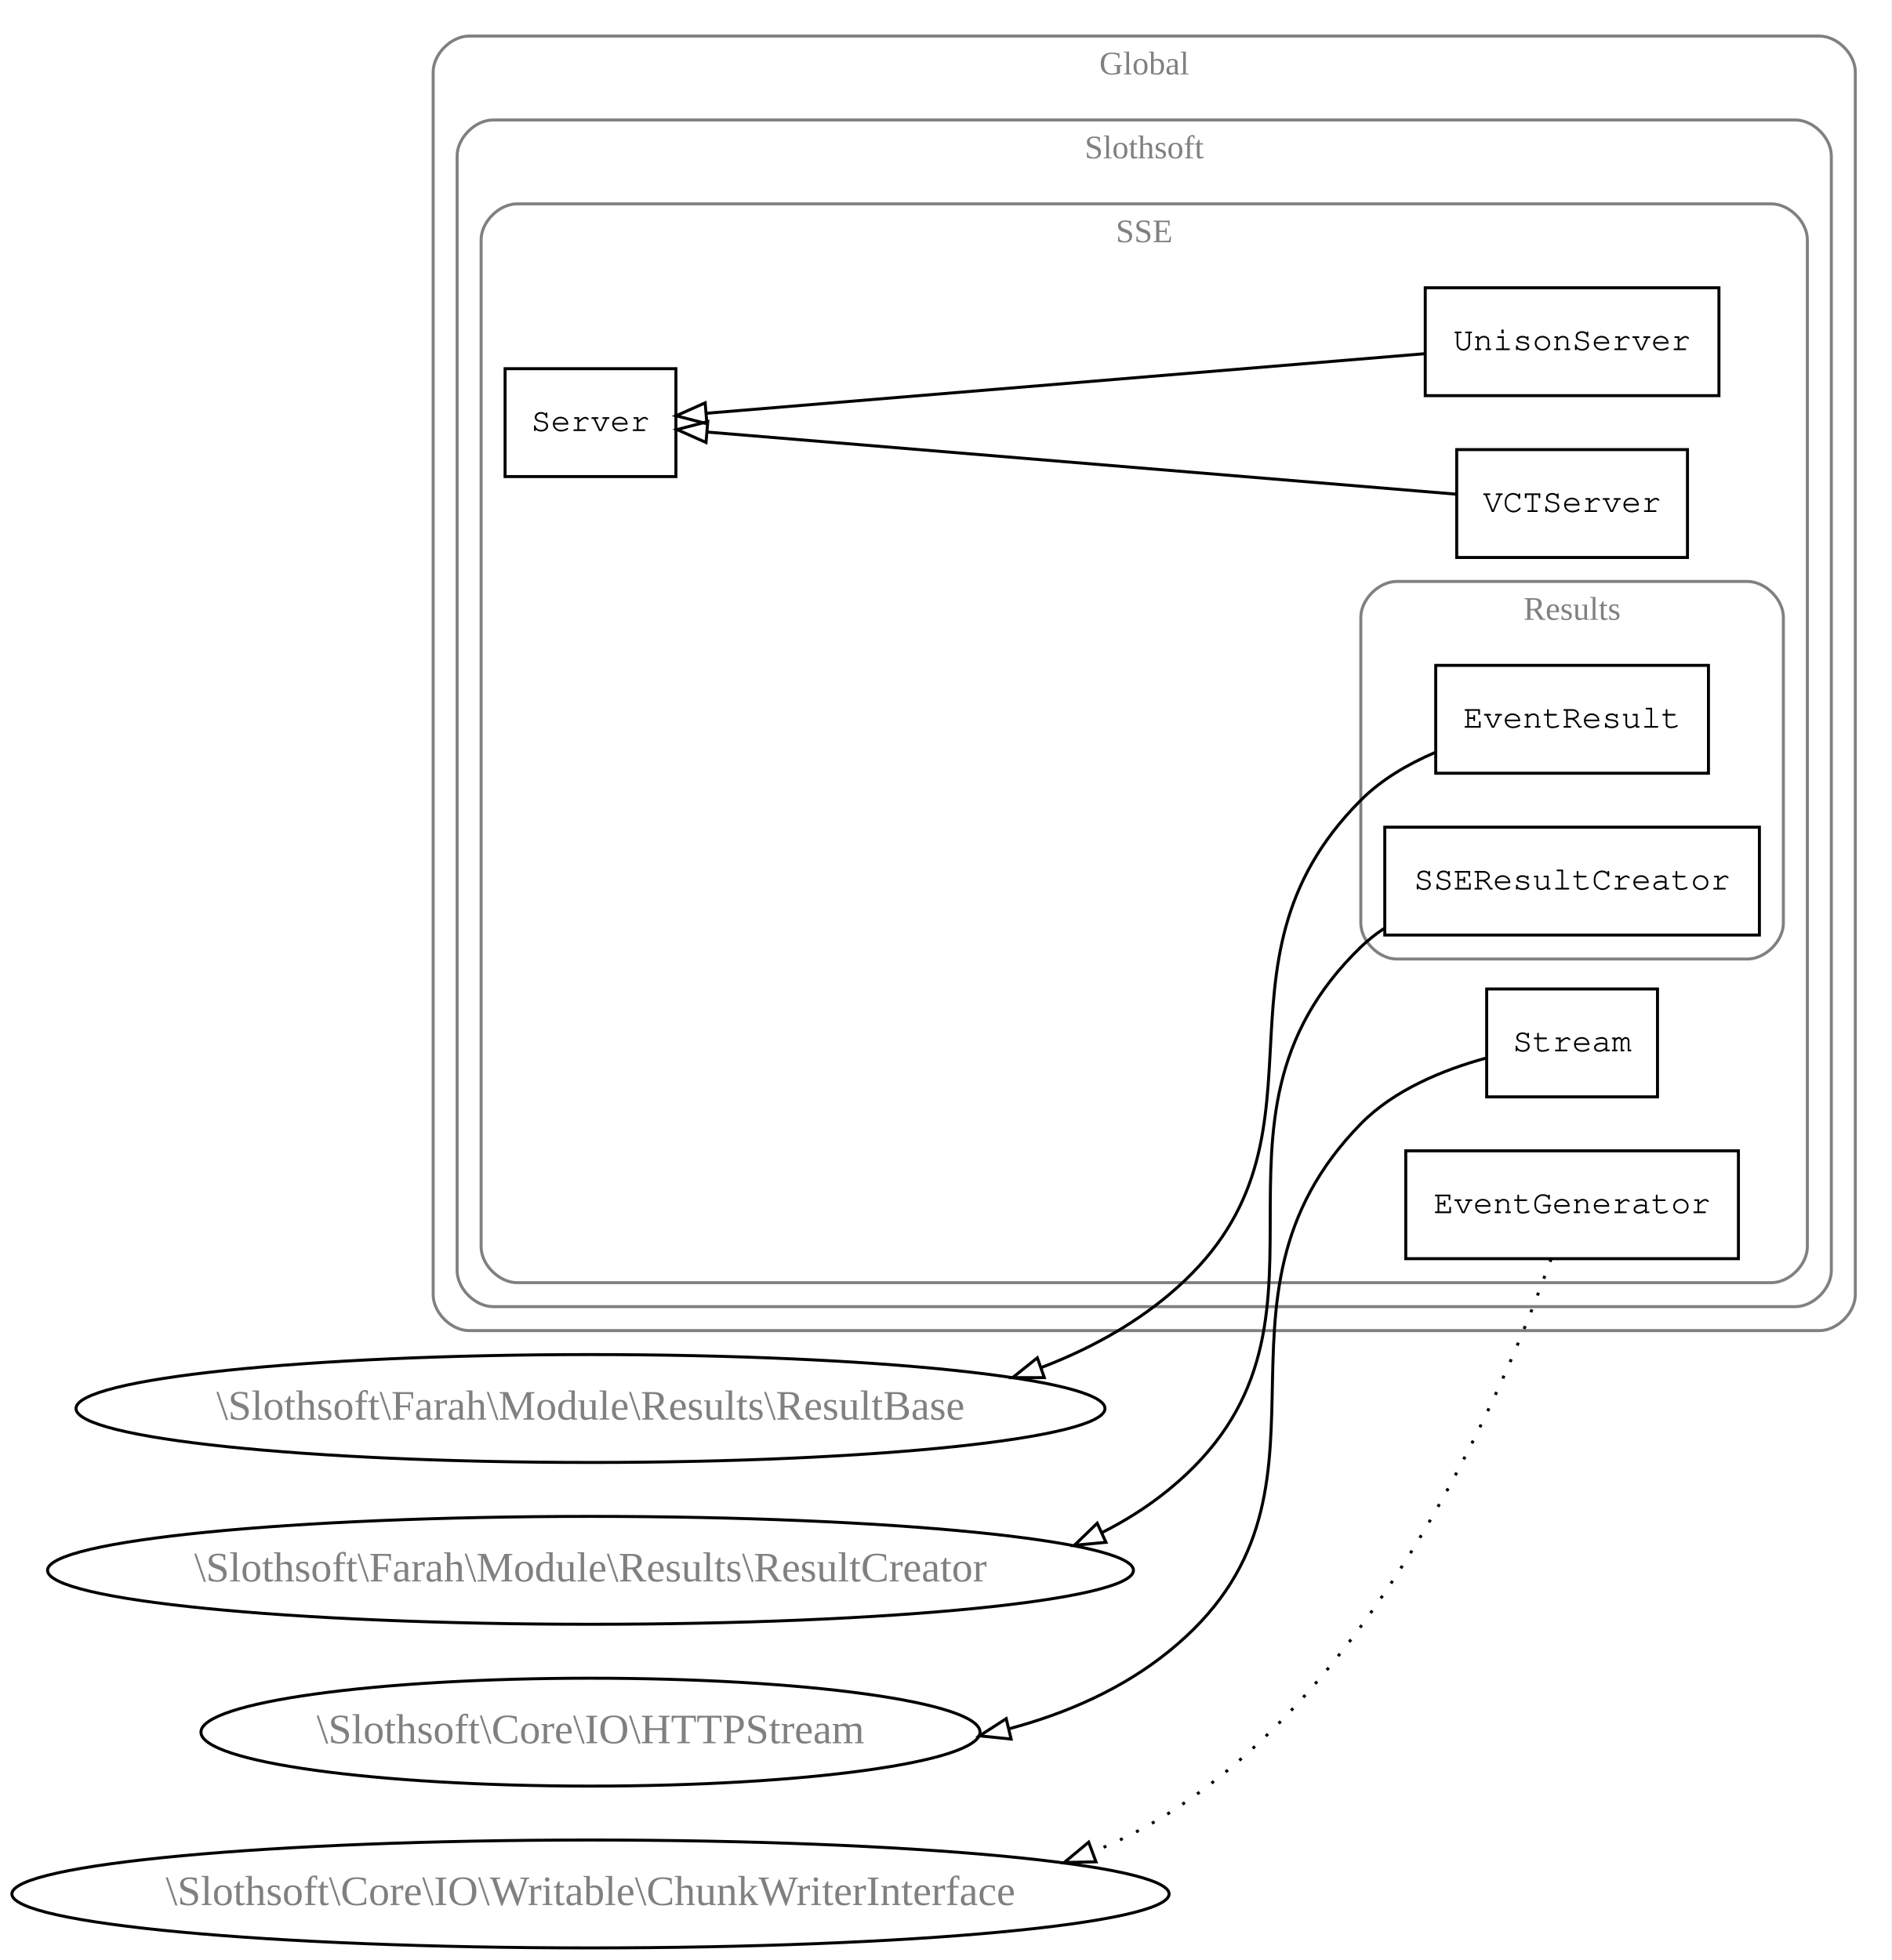
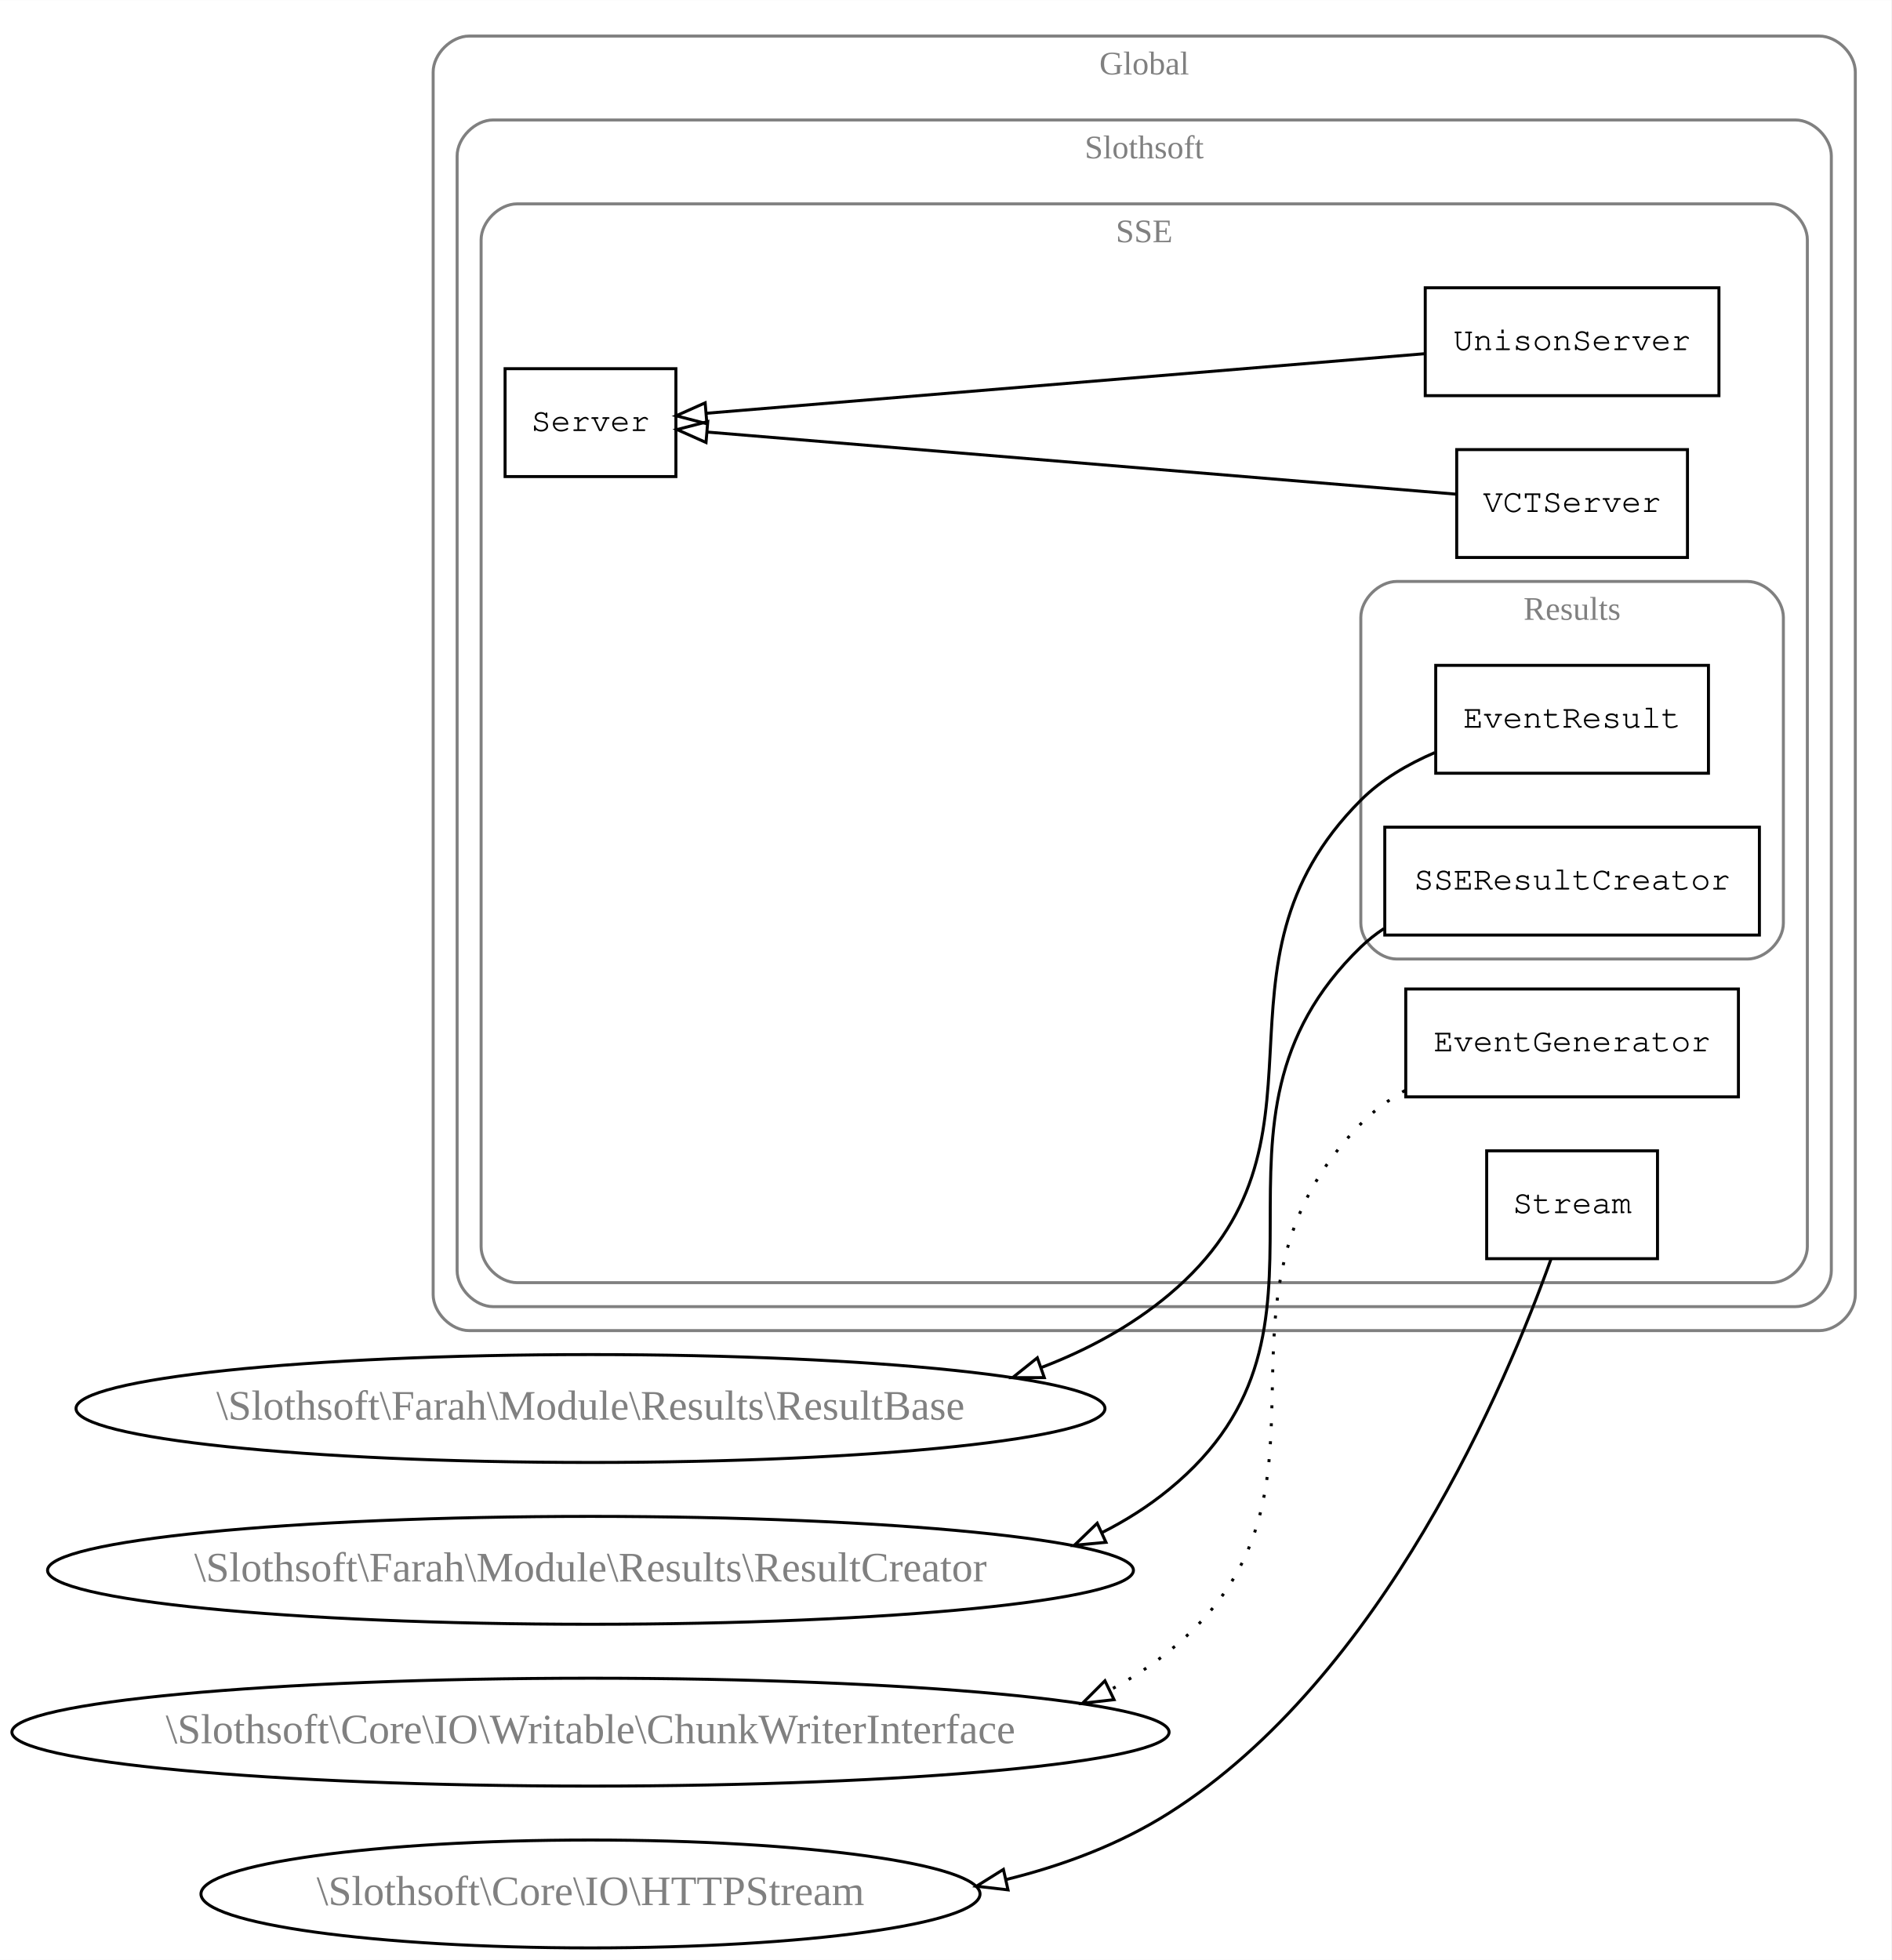
<svg xmlns="http://www.w3.org/2000/svg" width="631pt" height="654pt" viewBox="0.00 0.00 631.07 654.00">
  <g id="graph0" class="graph" transform="scale(1 1) rotate(0) translate(4 650)">
    <polygon fill="white" stroke="none" points="-4,4 -4,-650 627.066,-650 627.066,4 -4,4" />
    <g id="clust1" class="cluster">
      <path fill="none" stroke="gray" d="M152.533,-206C152.533,-206 603.066,-206 603.066,-206 609.066,-206 615.066,-212 615.066,-218 615.066,-218 615.066,-626 615.066,-626 615.066,-632 609.066,-638 603.066,-638 603.066,-638 152.533,-638 152.533,-638 146.533,-638 140.533,-632 140.533,-626 140.533,-626 140.533,-218 140.533,-218 140.533,-212 146.533,-206 152.533,-206" />
      <text text-anchor="middle" x="377.799" y="-625.2" font-family="Times New Roman,serif" font-size="11.00" fill="gray">Global</text>
    </g>
    <g id="clust2" class="cluster">
      <path fill="none" stroke="gray" d="M160.533,-214C160.533,-214 595.066,-214 595.066,-214 601.066,-214 607.066,-220 607.066,-226 607.066,-226 607.066,-598 607.066,-598 607.066,-604 601.066,-610 595.066,-610 595.066,-610 160.533,-610 160.533,-610 154.533,-610 148.533,-604 148.533,-598 148.533,-598 148.533,-226 148.533,-226 148.533,-220 154.533,-214 160.533,-214" />
      <text text-anchor="middle" x="377.799" y="-597.2" font-family="Times New Roman,serif" font-size="11.00" fill="gray">Slothsoft</text>
    </g>
    <g id="clust3" class="cluster">
      <path fill="none" stroke="gray" d="M168.533,-222C168.533,-222 587.066,-222 587.066,-222 593.066,-222 599.066,-228 599.066,-234 599.066,-234 599.066,-570 599.066,-570 599.066,-576 593.066,-582 587.066,-582 587.066,-582 168.533,-582 168.533,-582 162.533,-582 156.533,-576 156.533,-570 156.533,-570 156.533,-234 156.533,-234 156.533,-228 162.533,-222 168.533,-222" />
      <text text-anchor="middle" x="377.799" y="-569.2" font-family="Times New Roman,serif" font-size="11.00" fill="gray">SSE</text>
    </g>
    <g id="clust4" class="cluster">
      <path fill="none" stroke="gray" d="M462.066,-330C462.066,-330 579.066,-330 579.066,-330 585.066,-330 591.066,-336 591.066,-342 591.066,-342 591.066,-444 591.066,-444 591.066,-450 585.066,-456 579.066,-456 579.066,-456 462.066,-456 462.066,-456 456.066,-456 450.066,-450 450.066,-444 450.066,-444 450.066,-342 450.066,-342 450.066,-336 456.066,-330 462.066,-330" />
      <text text-anchor="middle" x="520.566" y="-443.2" font-family="Times New Roman,serif" font-size="11.00" fill="gray">Results</text>
    </g>
    <g id="node1" class="node">
      <polygon fill="none" stroke="black" points="566.066,-428 475.066,-428 475.066,-392 566.066,-392 566.066,-428" />
      <text text-anchor="middle" x="520.566" y="-407.2" font-family="Courier,monospace" font-size="11.00">EventResult</text>
    </g>
-     <g id="node10" class="node">
+     <g id="node9" class="node">
      <ellipse fill="none" stroke="black" cx="193.033" cy="-180" rx="171.67" ry="18" />
      <text text-anchor="middle" x="193.033" y="-176.3" font-family="Times New Roman,serif" font-size="14.00" fill="gray">\Slothsoft\Farah\Module\Results\ResultBase</text>
    </g>
-     <g id="edge4" class="edge">
+     <g id="edge2" class="edge">
      <path fill="none" stroke="black" d="M474.759,-398.892C465.736,-395.027 456.929,-389.867 450.066,-383 394.462,-327.367 446.323,-268.556 386.066,-218 373.56,-207.508 358.988,-199.616 343.564,-193.716" />
      <polygon fill="none" stroke="black" points="344.456,-190.32 333.861,-190.295 342.128,-196.921 344.456,-190.32" />
    </g>
    <g id="node2" class="node">
      <polygon fill="none" stroke="black" points="583.066,-374 458.066,-374 458.066,-338 583.066,-338 583.066,-374" />
      <text text-anchor="middle" x="520.566" y="-353.2" font-family="Courier,monospace" font-size="11.00">SSEResultCreator</text>
    </g>
-     <g id="node11" class="node">
+     <g id="node10" class="node">
      <ellipse fill="none" stroke="black" cx="193.033" cy="-126" rx="181.168" ry="18" />
      <text text-anchor="middle" x="193.033" y="-122.3" font-family="Times New Roman,serif" font-size="14.00" fill="gray">\Slothsoft\Farah\Module\Results\ResultCreator</text>
    </g>
-     <g id="edge6" class="edge">
+     <g id="edge3" class="edge">
      <path fill="none" stroke="black" d="M457.798,-340.175C455.033,-338.338 452.431,-336.288 450.066,-334 388.735,-274.679 452.127,-207.003 386.066,-153 379.153,-147.349 371.612,-142.579 363.647,-138.569" />
      <polygon fill="none" stroke="black" points="365.032,-135.353 354.484,-134.357 362.108,-141.714 365.032,-135.353" />
    </g>
    <g id="node3" class="node">
-       <polygon fill="none" stroke="black" points="549.066,-320 492.066,-320 492.066,-284 549.066,-284 549.066,-320" />
-       <text text-anchor="middle" x="520.566" y="-299.2" font-family="Courier,monospace" font-size="11.00">Stream</text>
+       <polygon fill="none" stroke="black" points="576.066,-320 465.066,-320 465.066,-284 576.066,-284 576.066,-320" />
+       <text text-anchor="middle" x="520.566" y="-299.2" font-family="Courier,monospace" font-size="11.00">EventGenerator</text>
    </g>
    <g id="node8" class="node">
-       <ellipse fill="none" stroke="black" cx="193.033" cy="-72" rx="129.977" ry="18" />
-       <text text-anchor="middle" x="193.033" y="-68.3" font-family="Times New Roman,serif" font-size="14.00" fill="gray">\Slothsoft\Core\IO\HTTPStream</text>
+       <ellipse fill="none" stroke="black" cx="193.033" cy="-72" rx="193.066" ry="18" />
+       <text text-anchor="middle" x="193.033" y="-68.3" font-family="Times New Roman,serif" font-size="14.00" fill="gray">\Slothsoft\Core\IO\Writable\ChunkWriterInterface</text>
    </g>
    <g id="edge1" class="edge">
-       <path fill="none" stroke="black" d="M491.797,-296.924C477.68,-293.058 461.201,-286.38 450.066,-275 391.855,-215.508 450.741,-151.392 386.066,-99 370.624,-86.491 352.094,-78.315 332.72,-73.139" />
-       <polygon fill="none" stroke="black" points="333.38,-69.698 322.839,-70.766 331.746,-76.504 333.38,-69.698" />
+       <path fill="none" stroke="black" stroke-dasharray="1,5" d="M464.741,-286.091C459.356,-283.01 454.321,-279.349 450.066,-275 391.855,-215.508 450.741,-151.392 386.066,-99 379.904,-94.008 373.25,-89.707 366.247,-86.01" />
+       <polygon fill="none" stroke="black" points="367.728,-82.839 357.201,-81.645 364.686,-89.143 367.728,-82.839" />
    </g>
    <g id="node4" class="node">
-       <polygon fill="none" stroke="black" points="576.066,-266 465.066,-266 465.066,-230 576.066,-230 576.066,-266" />
-       <text text-anchor="middle" x="520.566" y="-245.2" font-family="Courier,monospace" font-size="11.00">EventGenerator</text>
-     </g>
-     <g id="node9" class="node">
-       <ellipse fill="none" stroke="black" cx="193.033" cy="-18" rx="193.066" ry="18" />
-       <text text-anchor="middle" x="193.033" y="-14.3" font-family="Times New Roman,serif" font-size="14.00" fill="gray">\Slothsoft\Core\IO\Writable\ChunkWriterInterface</text>
-     </g>
-     <g id="edge2" class="edge">
-       <path fill="none" stroke="black" stroke-dasharray="1,5" d="M513.538,-229.892C498.939,-189.136 457.523,-90.237 386.066,-45 378.043,-39.921 369.457,-35.634 360.53,-32.025" />
-       <polygon fill="none" stroke="black" points="361.705,-28.727 351.113,-28.505 359.254,-35.285 361.705,-28.727" />
+       <polygon fill="none" stroke="black" points="221.533,-527 164.533,-527 164.533,-491 221.533,-491 221.533,-527" />
+       <text text-anchor="middle" x="193.033" y="-506.2" font-family="Courier,monospace" font-size="11.00">Server</text>
    </g>
    <g id="node5" class="node">
+       <polygon fill="none" stroke="black" points="549.066,-266 492.066,-266 492.066,-230 549.066,-230 549.066,-266" />
+       <text text-anchor="middle" x="520.566" y="-245.2" font-family="Courier,monospace" font-size="11.00">Stream</text>
+     </g>
+     <g id="node11" class="node">
+       <ellipse fill="none" stroke="black" cx="193.033" cy="-18" rx="129.977" ry="18" />
+       <text text-anchor="middle" x="193.033" y="-14.3" font-family="Times New Roman,serif" font-size="14.00" fill="gray">\Slothsoft\Core\IO\HTTPStream</text>
+     </g>
+     <g id="edge4" class="edge">
+       <path fill="none" stroke="black" d="M513.538,-229.892C498.939,-189.136 457.523,-90.237 386.066,-45 369.64,-34.601 350.854,-27.52 331.608,-22.789" />
+       <polygon fill="none" stroke="black" points="332.347,-19.368 321.823,-20.587 330.811,-26.197 332.347,-19.368" />
+     </g>
+     <g id="node6" class="node">
      <polygon fill="none" stroke="black" points="569.566,-554 471.566,-554 471.566,-518 569.566,-518 569.566,-554" />
      <text text-anchor="middle" x="520.566" y="-533.2" font-family="Courier,monospace" font-size="11.00">UnisonServer</text>
    </g>
-     <g id="node6" class="node">
-       <polygon fill="none" stroke="black" points="221.533,-527 164.533,-527 164.533,-491 221.533,-491 221.533,-527" />
-       <text text-anchor="middle" x="193.033" y="-506.2" font-family="Courier,monospace" font-size="11.00">Server</text>
-     </g>
-     <g id="edge3" class="edge">
+     <g id="edge5" class="edge">
      <path fill="none" stroke="black" d="M471.532,-532.016C406.297,-526.605 291.032,-517.045 231.68,-512.122" />
      <polygon fill="none" stroke="black" points="231.872,-508.626 221.617,-511.288 231.293,-515.602 231.872,-508.626" />
    </g>
    <g id="node7" class="node">
      <polygon fill="none" stroke="black" points="559.066,-500 482.066,-500 482.066,-464 559.066,-464 559.066,-500" />
      <text text-anchor="middle" x="520.566" y="-479.2" font-family="Courier,monospace" font-size="11.00">VCTServer</text>
    </g>
-     <g id="edge5" class="edge">
+     <g id="edge6" class="edge">
      <path fill="none" stroke="black" d="M481.905,-485.124C419.412,-490.307 294.96,-500.629 232.16,-505.838" />
      <polygon fill="none" stroke="black" points="231.58,-502.374 221.904,-506.688 232.159,-509.35 231.58,-502.374" />
    </g>
  </g>
</svg>
